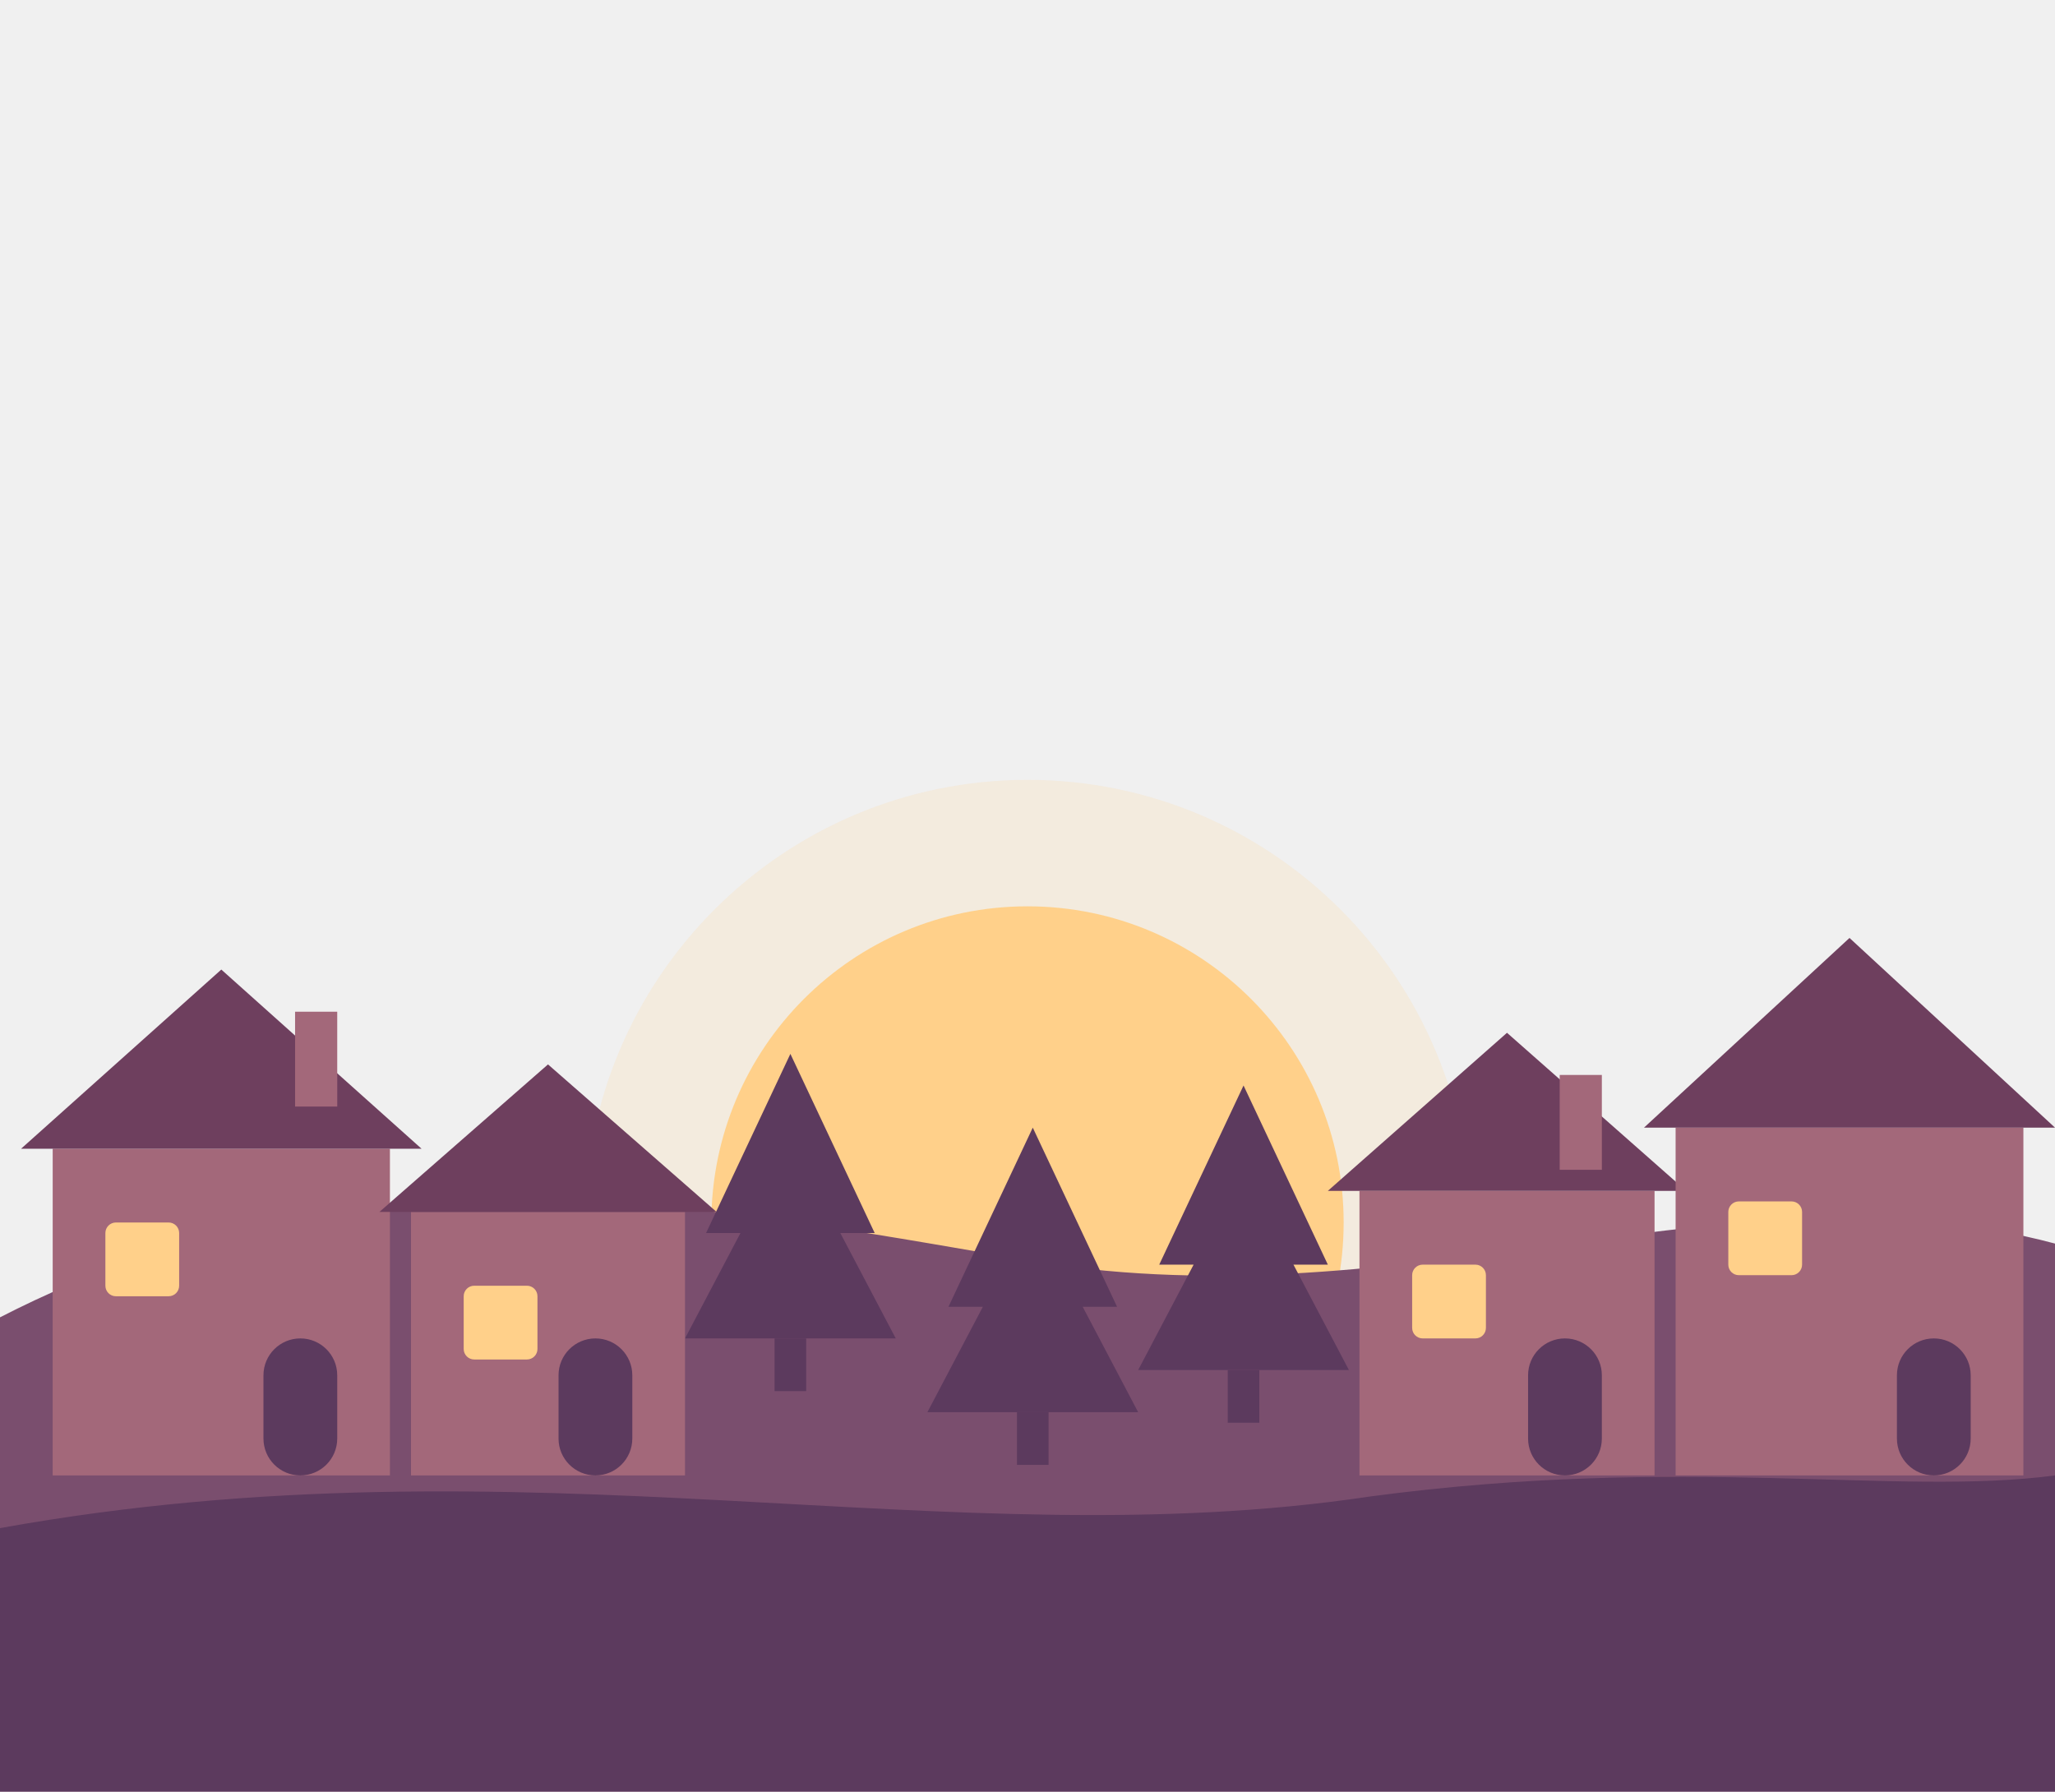
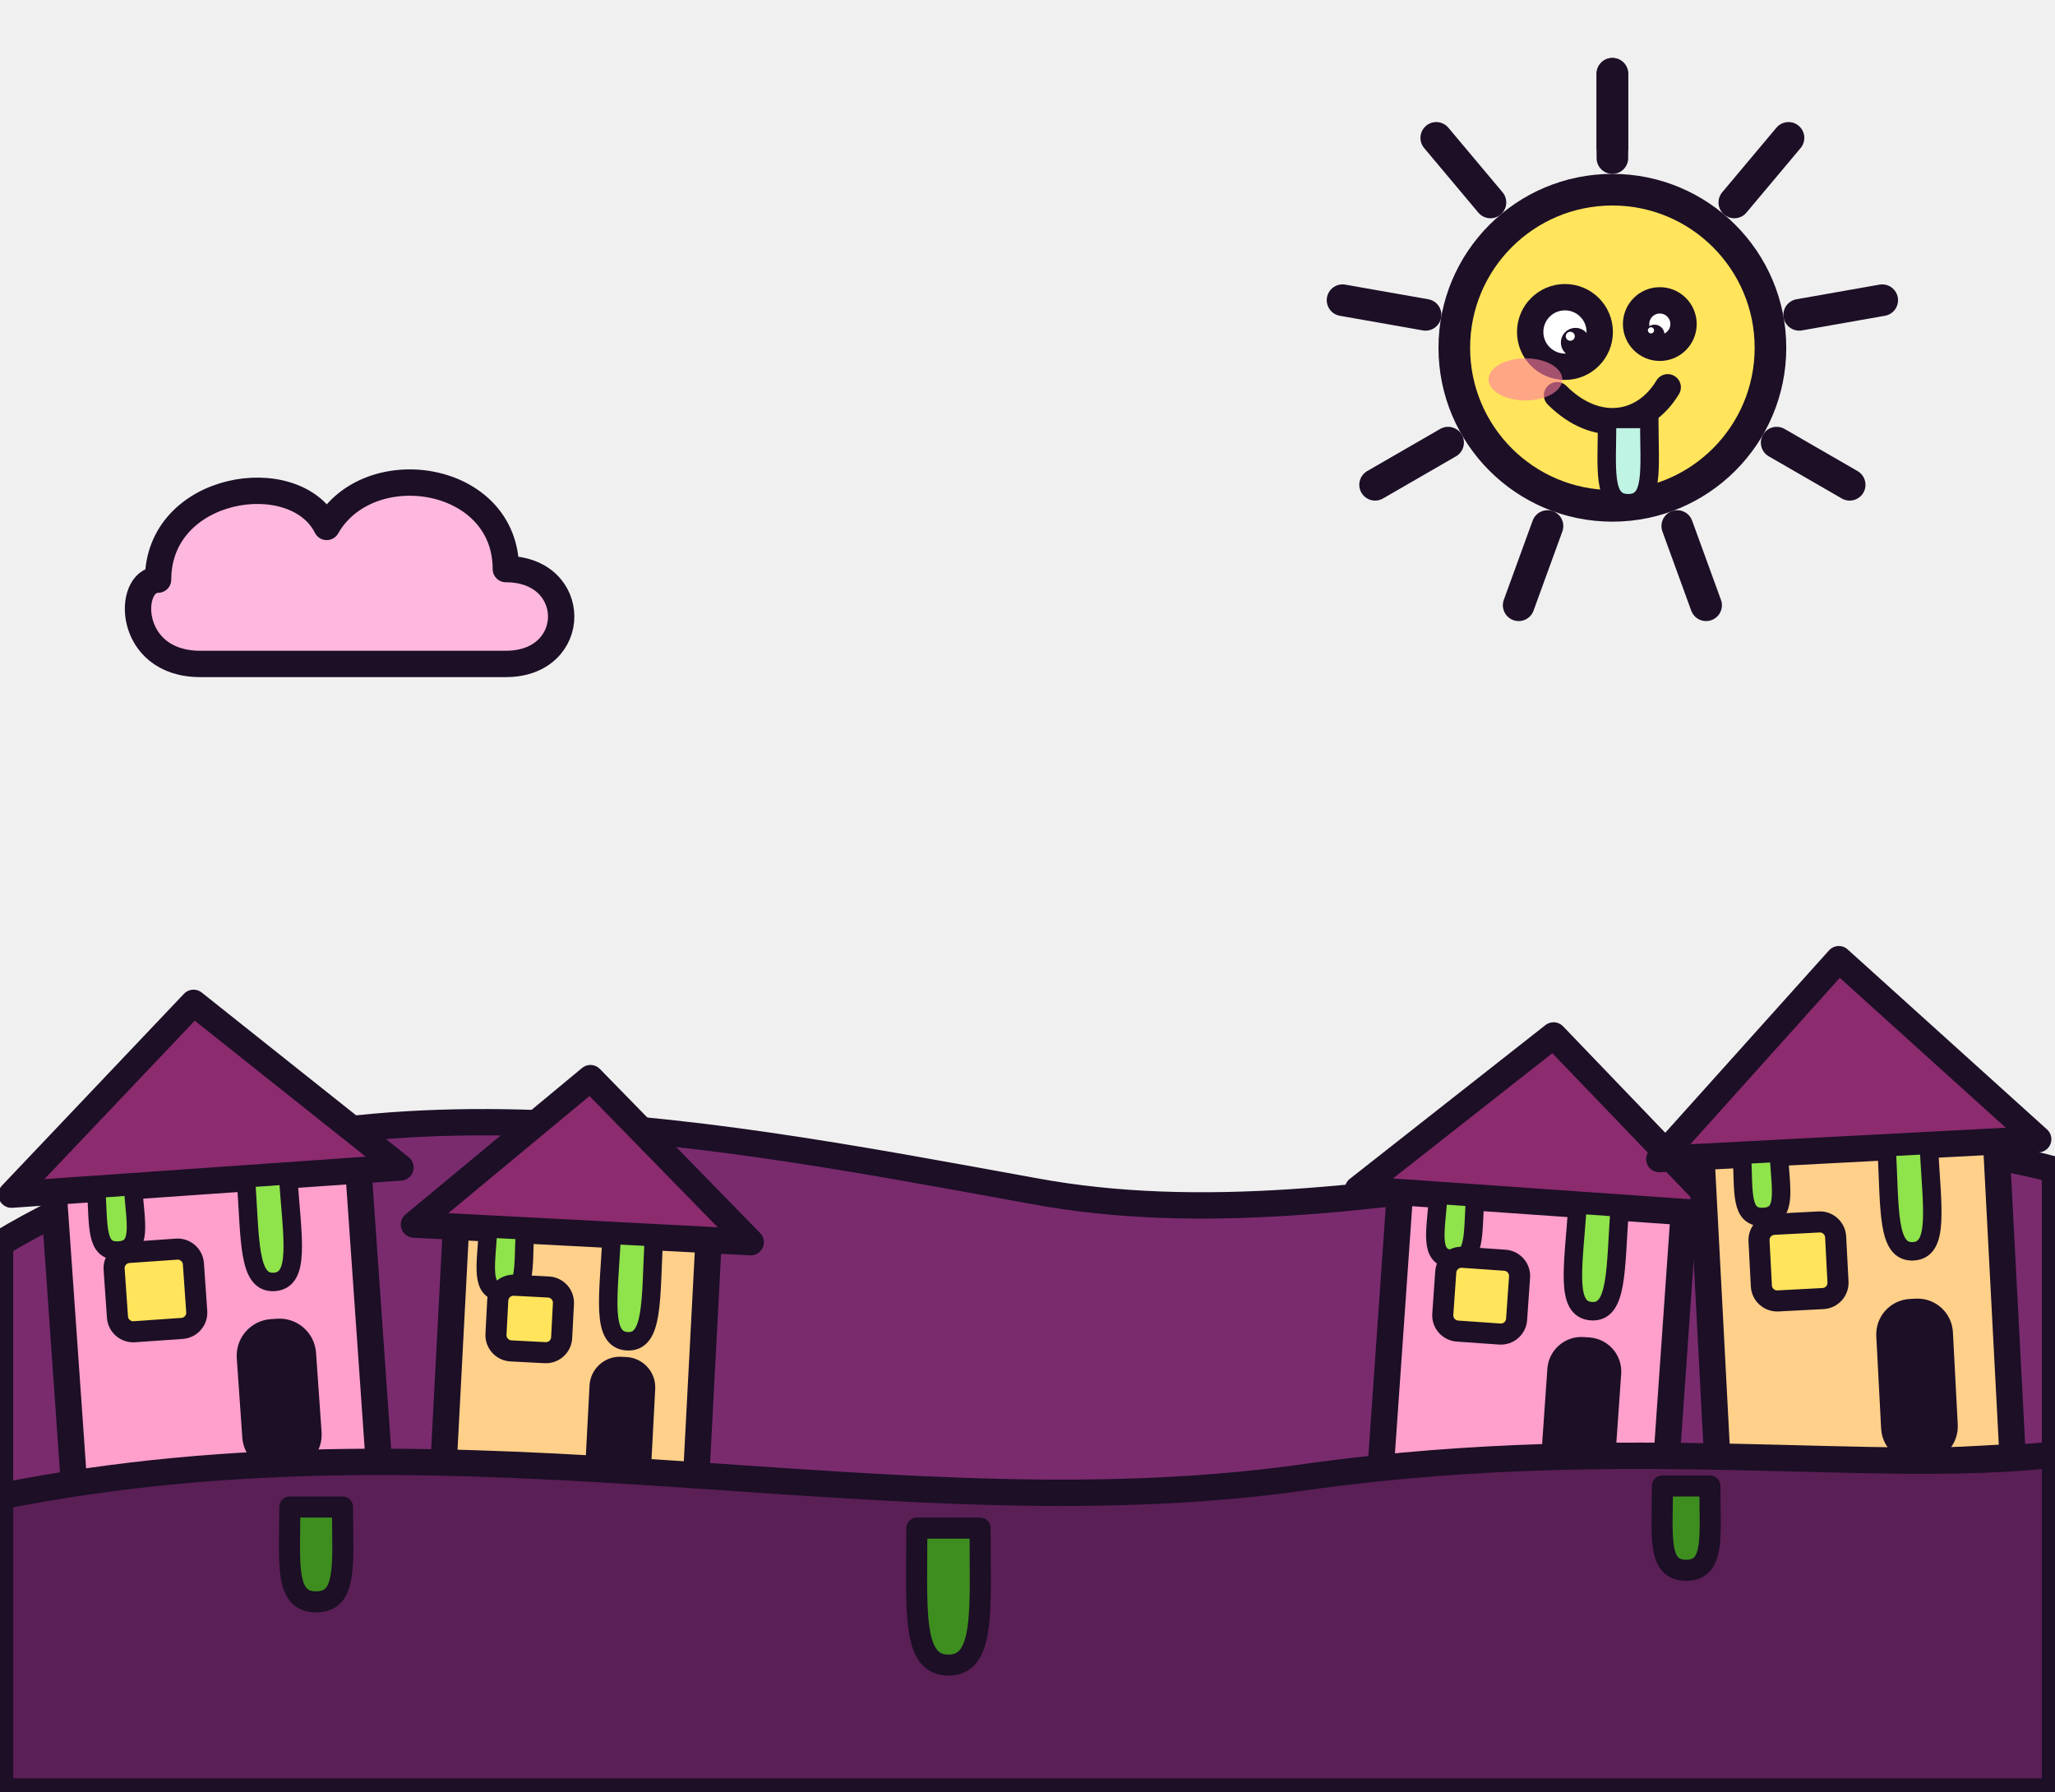
- <svg xmlns="http://www.w3.org/2000/svg" viewBox="0 0 390 340">
-   <circle cx="195" cy="232" r="60" fill="#FFD08A" />
-   <circle cx="195" cy="232" r="84" fill="#FFD08A" opacity=".18" />
-   <path d="M0 250 C70 214 140 230 200 240 C270 250 330 220 390 236 V340 H0Z" fill="#7A4E6E" />
-   <path d="M150 200 l-16 34 h32Z M150 216 l-20 38 h40Z" fill="#5C3A5E" />
-   <rect x="147" y="254" width="6" height="10" fill="#5C3A5E" />
-   <path d="M236 206 l-16 34 h32Z M236 222 l-20 38 h40Z" fill="#5C3A5E" />
-   <rect x="233" y="260" width="6" height="10" fill="#5C3A5E" />
-   <path d="M196 214 l-16 34 h32Z M196 230 l-20 38 h40Z" fill="#5C3A5E" />
-   <rect x="193" y="268" width="6" height="10" fill="#5C3A5E" />
-   <rect x="10" y="218" width="64" height="62" fill="#A3687A" />
-   <path d="M4 218 L42.0 184 L80 218Z" fill="#6E3F5E" />
-   <rect x="20" y="232" width="14" height="14" rx="2" fill="#FFD08A" />
-   <rect x="50" y="254" width="14" height="26" rx="7" fill="#5C3A5E" />
-   <rect x="56" y="192" width="8" height="18" fill="#A3687A" />
-   <rect x="78" y="230" width="52" height="50" fill="#A3687A" />
-   <path d="M72 230 L104.0 202 L136 230Z" fill="#6E3F5E" />
-   <rect x="88" y="244" width="14" height="14" rx="2" fill="#FFD08A" />
-   <rect x="106" y="254" width="14" height="26" rx="7" fill="#5C3A5E" />
-   <rect x="258" y="226" width="56" height="54" fill="#A3687A" />
-   <path d="M252 226 L286.0 196 L320 226Z" fill="#6E3F5E" />
-   <rect x="268" y="240" width="14" height="14" rx="2" fill="#FFD08A" />
-   <rect x="290" y="254" width="14" height="26" rx="7" fill="#5C3A5E" />
-   <rect x="296" y="204" width="8" height="18" fill="#A3687A" />
-   <rect x="318" y="214" width="66" height="66" fill="#A3687A" />
-   <path d="M312 214 L351.0 178 L390 214Z" fill="#6E3F5E" />
-   <rect x="328" y="228" width="14" height="14" rx="2" fill="#FFD08A" />
-   <rect x="360" y="254" width="14" height="26" rx="7" fill="#5C3A5E" />
-   <path d="M0 290 C100 272 180 296 260 284 C320 276 360 284 390 280 V340 H0Z" fill="#5C3A5E" />
+ <svg xmlns="http://www.w3.org/2000/svg" viewBox="0 0 390 340" stroke-linejoin="round" stroke-linecap="round">
+   <defs>
+     <linearGradient id="d" x1="0" y1="0" x2="0" y2="1">
+       <stop offset="0" stop-color="#3A1A4E" />
+       <stop offset="1" stop-color="#C2457E" />
+     </linearGradient>
+   </defs>
+   <rect width="390" height="340" fill="url(#d)" opacity="0" />
+   <path d="M306 66 m0 -38 l0 -14" fill="none" stroke="#1C0F26" stroke-width="6" />
+   <path d="M306 30 l0 -16" stroke="#1C0F26" stroke-width="6" stroke-linecap="round" transform="rotate(0 306 66)" />
+   <path d="M306 30 l0 -16" stroke="#1C0F26" stroke-width="6" stroke-linecap="round" transform="rotate(40 306 66)" />
+   <path d="M306 30 l0 -16" stroke="#1C0F26" stroke-width="6" stroke-linecap="round" transform="rotate(80 306 66)" />
+   <path d="M306 30 l0 -16" stroke="#1C0F26" stroke-width="6" stroke-linecap="round" transform="rotate(120 306 66)" />
+   <path d="M306 30 l0 -16" stroke="#1C0F26" stroke-width="6" stroke-linecap="round" transform="rotate(160 306 66)" />
+   <path d="M306 30 l0 -16" stroke="#1C0F26" stroke-width="6" stroke-linecap="round" transform="rotate(200 306 66)" />
+   <path d="M306 30 l0 -16" stroke="#1C0F26" stroke-width="6" stroke-linecap="round" transform="rotate(240 306 66)" />
+   <path d="M306 30 l0 -16" stroke="#1C0F26" stroke-width="6" stroke-linecap="round" transform="rotate(280 306 66)" />
+   <path d="M306 30 l0 -16" stroke="#1C0F26" stroke-width="6" stroke-linecap="round" transform="rotate(320 306 66)" />
+   <circle cx="306" cy="66" r="30" fill="#FFE45C" stroke="#1C0F26" stroke-width="6" />
+   <circle cx="297.0" cy="63.0" r="6.6" fill="#fff" stroke="#1C0F26" stroke-width="5" />
+   <circle cx="299.0" cy="65.0" r="2.772" fill="#1C0F26" />
+   <circle cx="298.01" cy="63.812" r="0.858" fill="#fff" />
+   <circle cx="315.0" cy="61.5" r="4.5" fill="#fff" stroke="#1C0F26" stroke-width="5" />
+   <circle cx="314.0" cy="63.5" r="1.89" fill="#1C0F26" />
+   <circle cx="313.325" cy="62.69" r="0.585" fill="#fff" />
+   <path d="M295.5 75.0 C303.0 82.5 312.0 81.0 316.5 73.5" fill="none" stroke="#1C0F26" stroke-width="5" />
+   <path d="M305.0 79.5 C305.0 89.1 304.0 95.5 309.0 95.5 C314.0 95.5 313.0 89.1 313.0 79.5Z" fill="#BFF3E4" stroke="#1C0F26" stroke-width="3.5" />
+   <ellipse cx="289.5" cy="72.0" rx="7" ry="4" fill="#FF7F9F" opacity=".6" />
+   <path d="M30 110 c0 -18 26 -22 32 -10 c8 -14 34 -10 34 8 c14 0 14 18 0 18 l-58 0 c-14 0 -14 -16 -8 -16Z" fill="#FFB8DD" stroke="#1C0F26" stroke-width="5" />
+   <path d="M0 236 C60 200 130 214 196 226 C260 238 330 206 390 222 V340 H0Z" fill="#7A2B6E" stroke="#1C0F26" stroke-width="5" />
+   <g transform="rotate(-4 43.0 280)">
+     <path d="M14 280 L14 222 L72 222 L72 280Z" fill="#FF9FCB" stroke="#1C0F26" stroke-width="5" />
+     <path d="M6 224 L43.0 190.1 L80 224Z" fill="#8C2B6E" stroke="#1C0F26" stroke-width="5" />
+     <path d="M22.1 224 C22.1 231.2 21.1 236 25.6 236 C30.1 236 29.1 231.2 29.1 224Z" fill="#8FE34B" stroke="#1C0F26" stroke-width="3.5" />
+     <path d="M50.6 224 C50.6 236.0 49.6 244 54.6 244 C59.6 244 58.6 236.0 58.6 224Z" fill="#8FE34B" stroke="#1C0F26" stroke-width="3.5" />
+     <rect x="24.44" y="236.5" width="15.08" height="15.08" rx="3" fill="#FFE45C" stroke="#1C0F26" stroke-width="4" />
+     <rect x="46.48" y="251.0" width="15.08" height="29.0" rx="6.96" fill="#1C0F26" />
+   </g>
+   <g transform="rotate(3 108.0 282)">
+     <path d="M84 282 L84 232 L132 232 L132 282Z" fill="#FFD08A" stroke="#1C0F26" stroke-width="5" />
+     <path d="M76 234 L108.0 204.5 L140 234Z" fill="#8C2B6E" stroke="#1C0F26" stroke-width="5" />
+     <path d="M90.1 234 C90.1 241.2 89.1 246 93.6 246 C98.1 246 97.1 241.2 97.1 234Z" fill="#8FE34B" stroke="#1C0F26" stroke-width="3.5" />
+     <path d="M113.6 234 C113.6 246.0 112.6 254 117.6 254 C122.6 254 121.6 246.0 121.6 234Z" fill="#8FE34B" stroke="#1C0F26" stroke-width="3.5" />
+     <rect x="92.64" y="244.5" width="12.48" height="12.48" rx="3" fill="#FFE45C" stroke="#1C0F26" stroke-width="4" />
+     <rect x="110.88" y="257.0" width="12.48" height="25.0" rx="5.76" fill="#1C0F26" />
+   </g>
+   <g transform="rotate(4 289.0 280)">
+     <path d="M262 280 L262 226 L316 226 L316 280Z" fill="#FF9FCB" stroke="#1C0F26" stroke-width="5" />
+     <path d="M254 228 L289.0 196.3 L324 228Z" fill="#8C2B6E" stroke="#1C0F26" stroke-width="5" />
+     <path d="M269.3 228 C269.3 235.2 268.3 240 272.8 240 C277.3 240 276.3 235.2 276.3 228Z" fill="#8FE34B" stroke="#1C0F26" stroke-width="3.5" />
+     <path d="M295.8 228 C295.8 240.0 294.8 248 299.8 248 C304.8 248 303.8 240.0 303.8 228Z" fill="#8FE34B" stroke="#1C0F26" stroke-width="3.5" />
+     <rect x="271.72" y="239.5" width="14.04" height="14.04" rx="3" fill="#FFE45C" stroke="#1C0F26" stroke-width="4" />
+     <rect x="292.24" y="253.0" width="14.04" height="27.0" rx="6.48" fill="#1C0F26" />
+   </g>
+   <g transform="rotate(-3 354.0 278)">
+     <path d="M326 278 L326 216 L382 216 L382 278Z" fill="#FFD08A" stroke="#1C0F26" stroke-width="5" />
+     <path d="M318 218 L354.0 181.9 L390 218Z" fill="#8C2B6E" stroke="#1C0F26" stroke-width="5" />
+     <path d="M333.7 218 C333.7 225.2 332.7 230 337.2 230 C341.7 230 340.7 225.2 340.7 218Z" fill="#8FE34B" stroke="#1C0F26" stroke-width="3.5" />
+     <path d="M361.2 218 C361.2 230.0 360.2 238 365.2 238 C370.2 238 369.2 230.0 369.2 218Z" fill="#8FE34B" stroke="#1C0F26" stroke-width="3.5" />
+     <rect x="336.08" y="231.5" width="14.56" height="14.56" rx="3" fill="#FFE45C" stroke="#1C0F26" stroke-width="4" />
+     <rect x="357.36" y="247.0" width="14.56" height="31.0" rx="6.72" fill="#1C0F26" />
+   </g>
+   <path d="M0 284 C90 266 170 292 250 280 C310 272 356 280 390 276 V340 H0Z" fill="#5A1F55" stroke="#1C0F26" stroke-width="5" />
+   <path d="M55.0 286 C55.0 296.8 54.0 304 60 304 C66.0 304 65.0 296.8 65.0 286Z" fill="#3E8E1F" stroke="#1C0F26" stroke-width="4" />
+   <path d="M174.0 290 C174.0 305.6 173.0 316 180 316 C187.0 316 186.0 305.6 186.0 290Z" fill="#3E8E1F" stroke="#1C0F26" stroke-width="4" />
+   <path d="M315.5 282 C315.5 291.6 314.5 298 320 298 C325.5 298 324.5 291.6 324.5 282Z" fill="#3E8E1F" stroke="#1C0F26" stroke-width="4" />
</svg>
